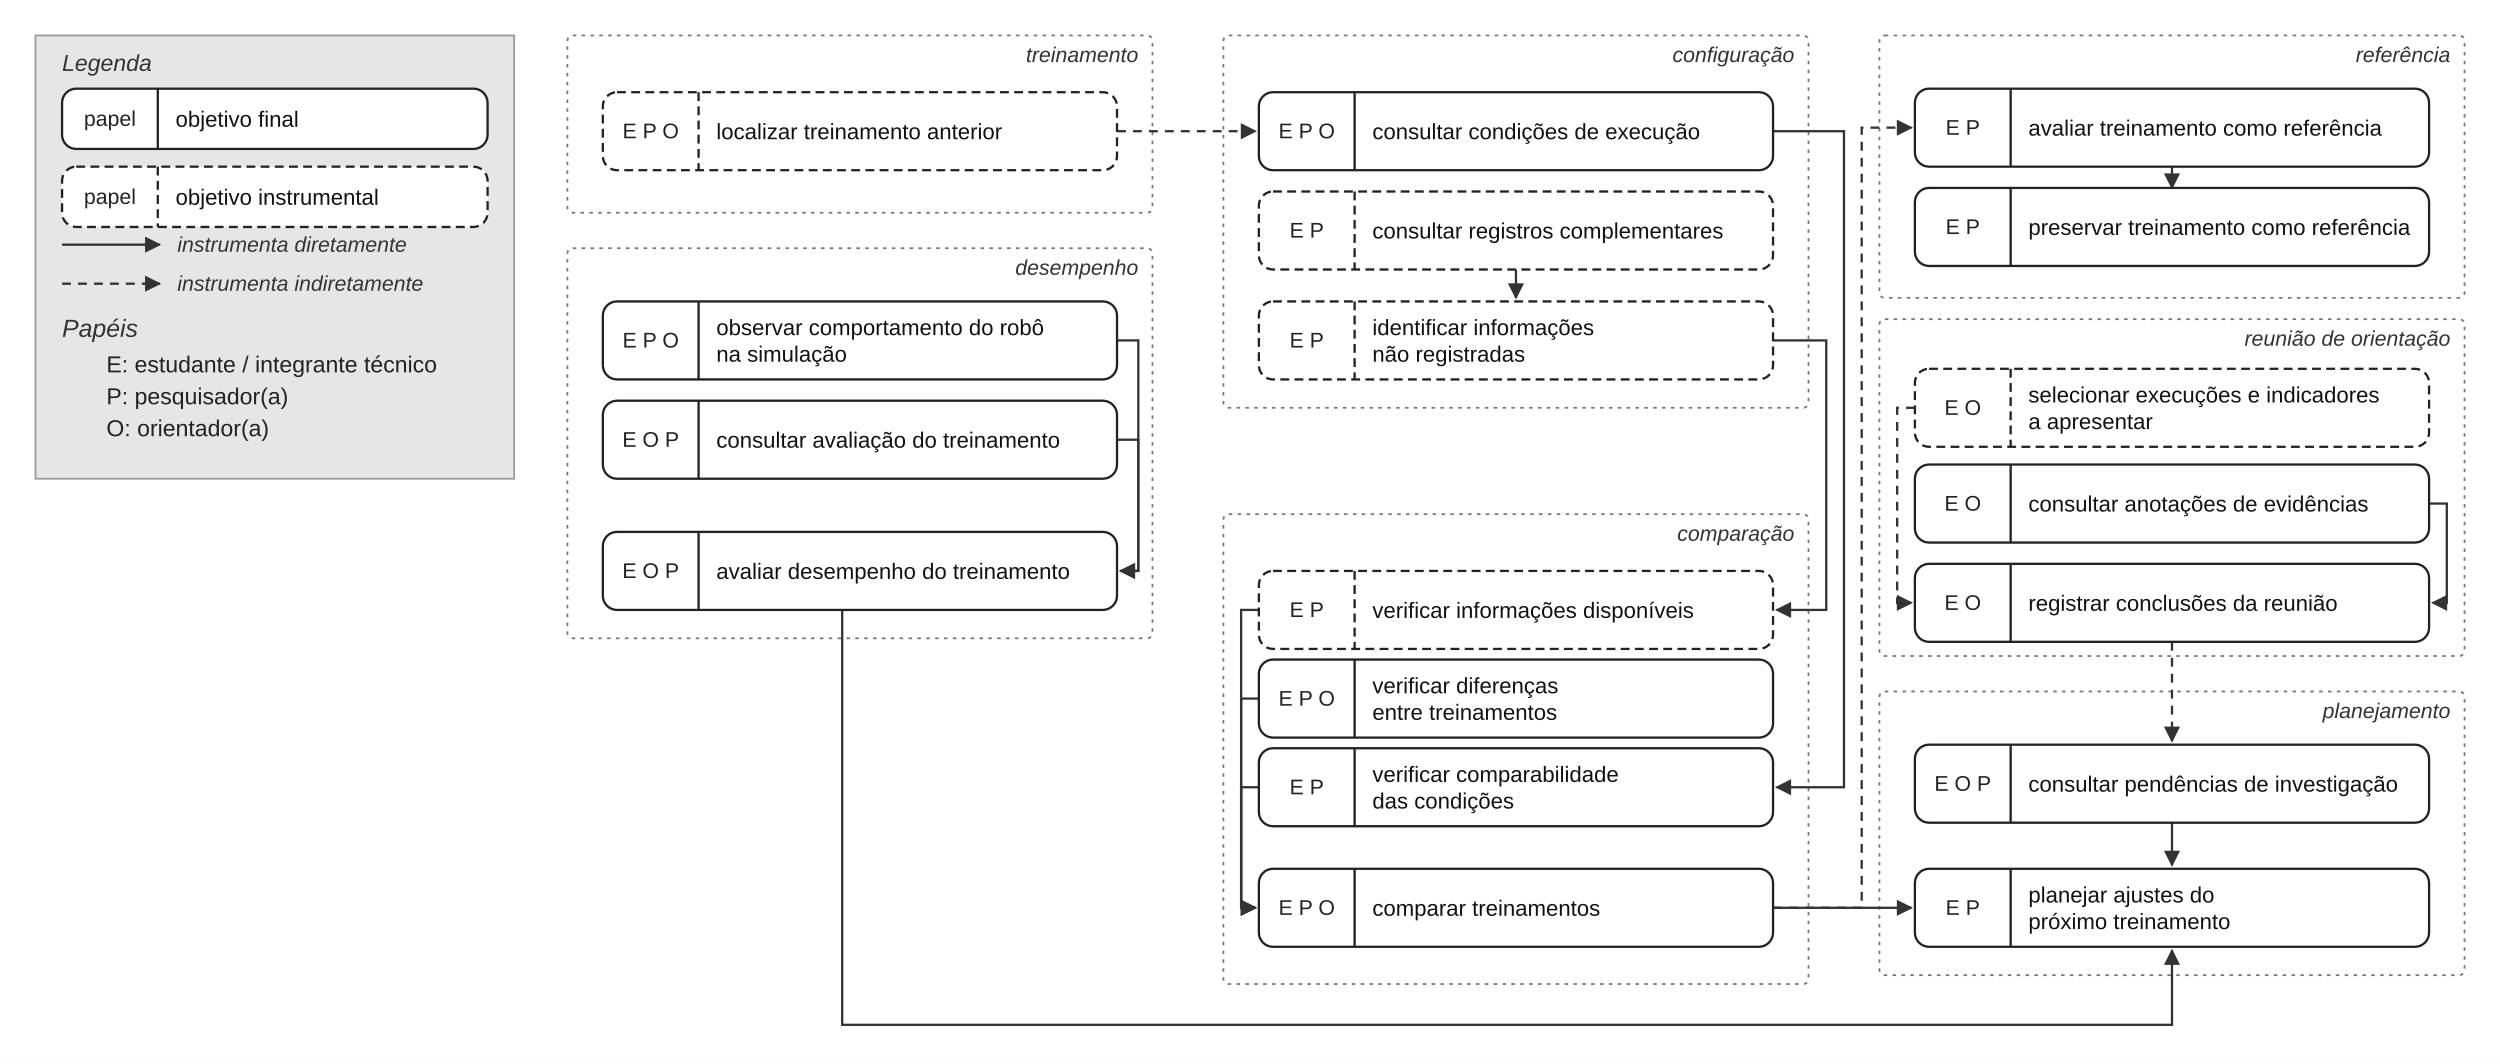
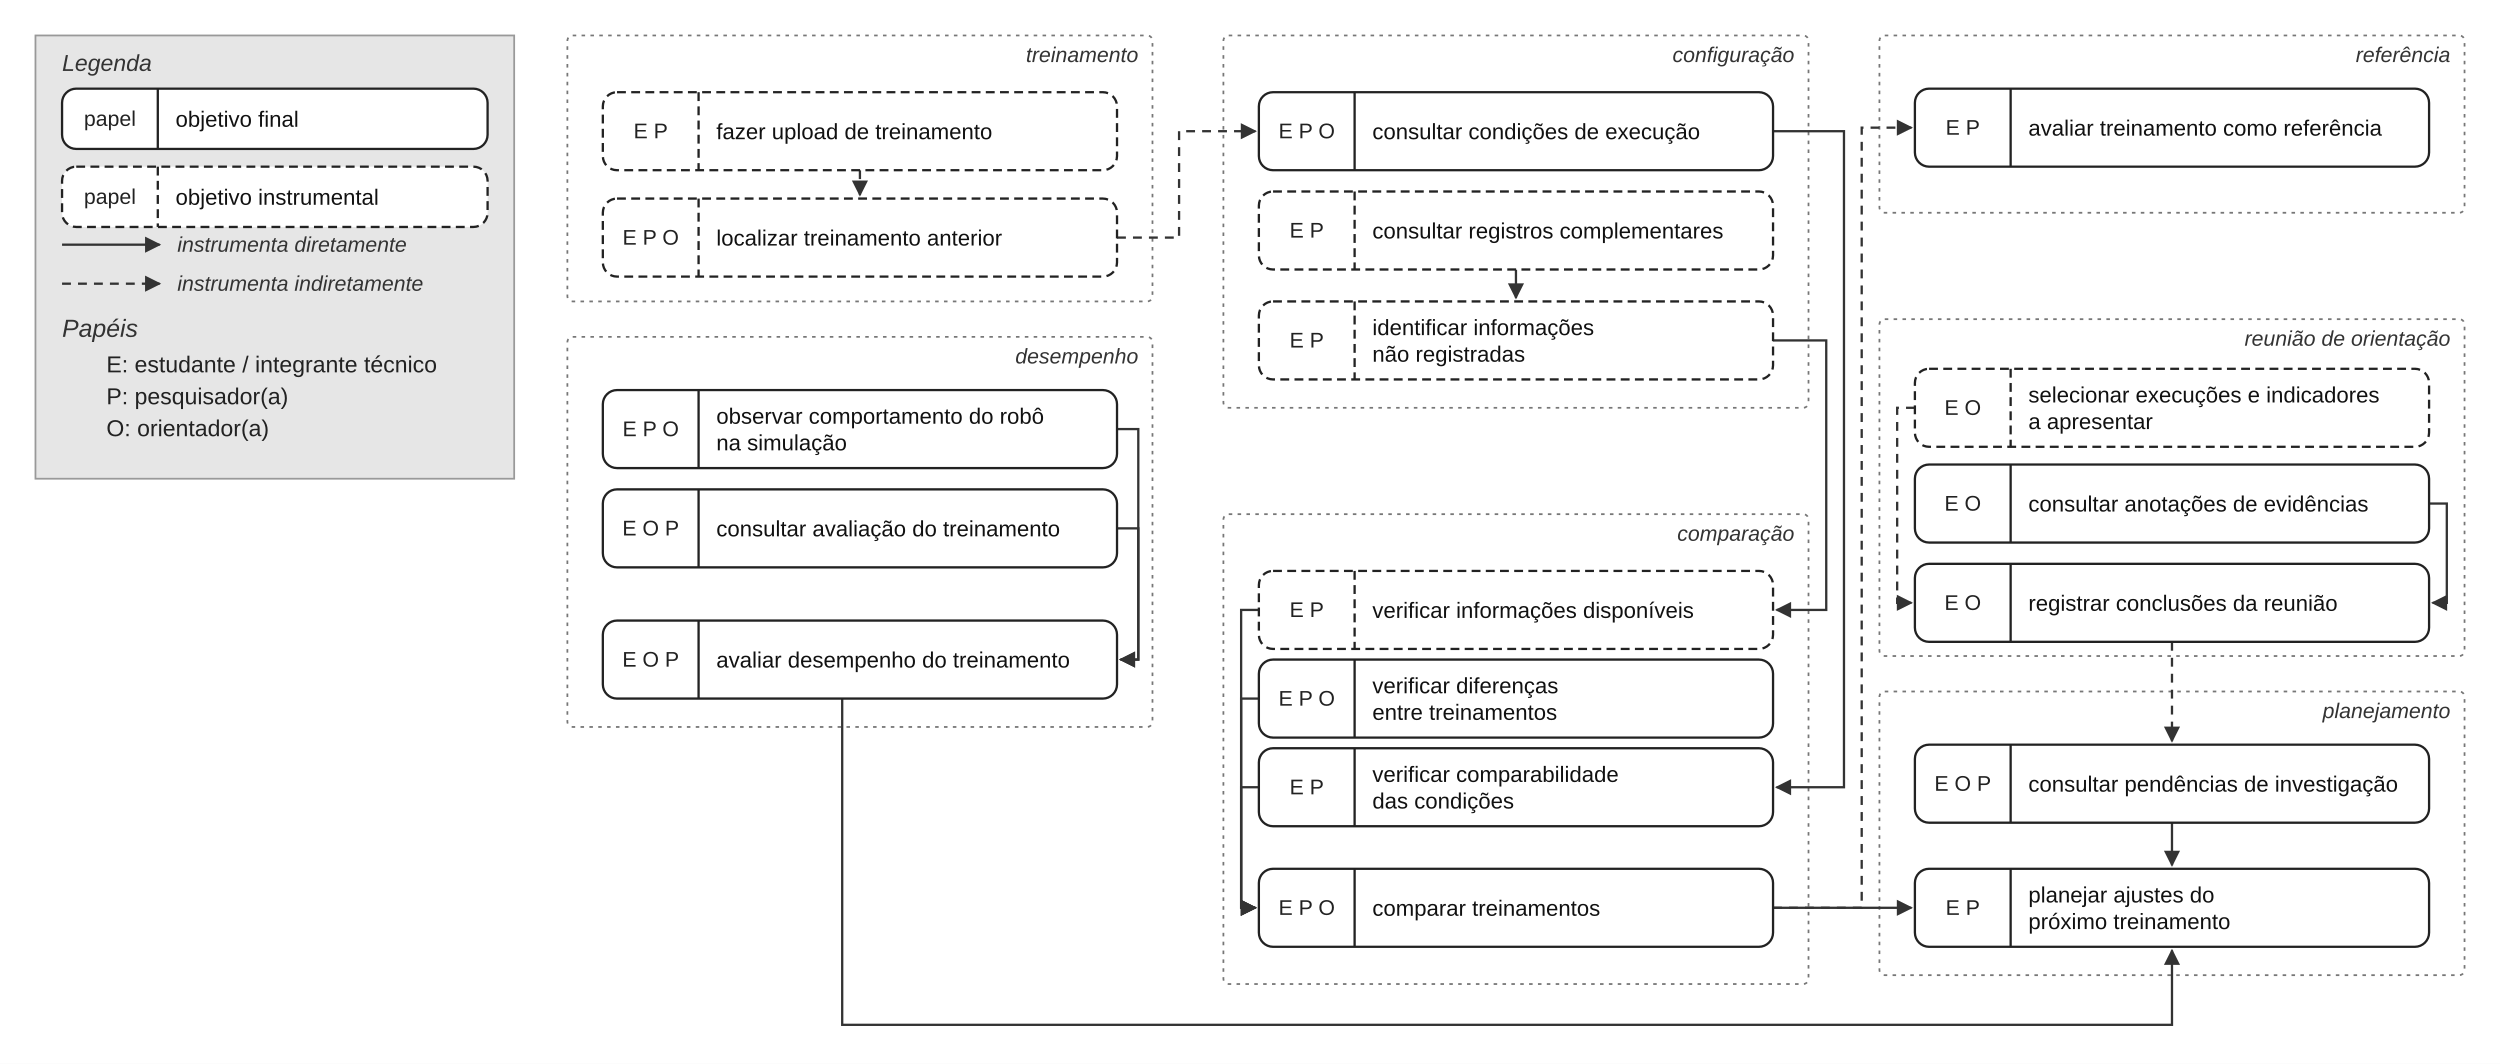
<svg xmlns="http://www.w3.org/2000/svg" viewBox="0 0 1410 600" width="1410" height="600" font-family="Arial, Helvetica, sans-serif">
  <defs>
    <marker id="a" viewBox="0 0 10 10" refX="9" refY="5" markerWidth="7" markerHeight="7" orient="auto">
      <path d="M0,0 L10,5 L0,10 z" fill="#333" />
    </marker>
  </defs>
  <rect width="1410" height="600" fill="#fff" />
  <rect x="20" y="20" width="270" height="250" fill="#e6e6e6" stroke="#999" />
  <text x="35" y="40" font-size="13" font-style="italic" fill="#333">Legenda</text>
  <rect x="35" y="50" width="240" height="34" rx="8" fill="#fff" stroke="#222" stroke-width="1.3" />
  <line x1="89" y1="50" x2="89" y2="84" stroke="#222" stroke-width="1.3" />
  <text x="62" y="71.0" text-anchor="middle" font-size="12" fill="#222">papel</text>
  <text font-size="12.5" fill="#111">
    <tspan x="99" y="71.5">objetivo final</tspan>
  </text>
  <rect x="35" y="94" width="240" height="34" rx="8" fill="#fff" stroke="#222" stroke-width="1.3" stroke-dasharray="5 3" />
  <line x1="89" y1="94" x2="89" y2="128" stroke="#222" stroke-width="1.3" stroke-dasharray="5 3" />
  <text x="62" y="115.0" text-anchor="middle" font-size="12" fill="#222">papel</text>
  <text font-size="12.5" fill="#111">
    <tspan x="99" y="115.5">objetivo instrumental</tspan>
  </text>
  <path d="M35,138 H90" fill="none" stroke="#333" stroke-width="1.3" marker-end="url(#a)" />
  <text x="100" y="142" font-size="12" font-style="italic" fill="#333">instrumenta diretamente</text>
  <path d="M35,160 H90" fill="none" stroke="#333" stroke-width="1.3" stroke-dasharray="5 4" marker-end="url(#a)" />
  <text x="100" y="164" font-size="12" font-style="italic" fill="#333">instrumenta indiretamente</text>
  <text x="35" y="190" font-size="14" font-style="italic" fill="#333">Papéis</text>
  <text x="60" y="210" font-size="13" fill="#222">E: estudante / integrante técnico</text>
  <text x="60" y="228" font-size="13" fill="#222">P: pesquisador(a)</text>
  <text x="60" y="246" font-size="13" fill="#222">O: orientador(a)</text>
-   <rect x="320" y="20" width="330" height="100" rx="3" fill="none" stroke="#777" stroke-width="1" stroke-dasharray="2 3" />
+   <rect x="320" y="20" width="330" height="150" rx="3" fill="none" stroke="#777" stroke-width="1" stroke-dasharray="2 3" />
  <text x="642" y="35" text-anchor="end" font-size="12" font-style="italic" fill="#333">treinamento</text>
-   <rect x="320" y="140" width="330" height="220" rx="3" fill="none" stroke="#777" stroke-width="1" stroke-dasharray="2 3" />
-   <text x="642" y="155" text-anchor="end" font-size="12" font-style="italic" fill="#333">desempenho</text>
+   <rect x="320" y="190" width="330" height="220" rx="3" fill="none" stroke="#777" stroke-width="1" stroke-dasharray="2 3" />
+   <text x="642" y="205" text-anchor="end" font-size="12" font-style="italic" fill="#333">desempenho</text>
  <rect x="690" y="20" width="330" height="210" rx="3" fill="none" stroke="#777" stroke-width="1" stroke-dasharray="2 3" />
  <text x="1012" y="35" text-anchor="end" font-size="12" font-style="italic" fill="#333">configuração</text>
  <rect x="690" y="290" width="330" height="265" rx="3" fill="none" stroke="#777" stroke-width="1" stroke-dasharray="2 3" />
  <text x="1012" y="305" text-anchor="end" font-size="12" font-style="italic" fill="#333">comparação</text>
-   <rect x="1060" y="20" width="330" height="148" rx="3" fill="none" stroke="#777" stroke-width="1" stroke-dasharray="2 3" />
+   <rect x="1060" y="20" width="330" height="100" rx="3" fill="none" stroke="#777" stroke-width="1" stroke-dasharray="2 3" />
  <text x="1382" y="35" text-anchor="end" font-size="12" font-style="italic" fill="#333">referência</text>
  <rect x="1060" y="180" width="330" height="190" rx="3" fill="none" stroke="#777" stroke-width="1" stroke-dasharray="2 3" />
  <text x="1382" y="195" text-anchor="end" font-size="12" font-style="italic" fill="#333">reunião de orientação</text>
  <rect x="1060" y="390" width="330" height="160" rx="3" fill="none" stroke="#777" stroke-width="1" stroke-dasharray="2 3" />
  <text x="1382" y="405" text-anchor="end" font-size="12" font-style="italic" fill="#333">planejamento</text>
-   <path d="M630,192 H642 V322 H632" fill="none" stroke="#333" stroke-width="1.3" marker-end="url(#a)" />
-   <path d="M630,248 H642 V322 H632" fill="none" stroke="#333" stroke-width="1.3" marker-end="url(#a)" />
-   <path d="M630,74 H708" fill="none" stroke="#333" stroke-width="1.3" stroke-dasharray="5 4" marker-end="url(#a)" />
+   <path d="M630,242 H642 V372 H632" fill="none" stroke="#333" stroke-width="1.3" marker-end="url(#a)" />
+   <path d="M630,298 H642 V372 H632" fill="none" stroke="#333" stroke-width="1.3" marker-end="url(#a)" />
+   <path d="M630,134 H665 V74 H708" fill="none" stroke="#333" stroke-width="1.3" stroke-dasharray="5 4" marker-end="url(#a)" />
+   <path d="M485,96 V110" fill="none" stroke="#333" stroke-width="1.3" stroke-dasharray="5 4" marker-end="url(#a)" />
  <path d="M855,152 V168" fill="none" stroke="#333" stroke-width="1.3" marker-end="url(#a)" />
  <path d="M1000,74 H1040 V444 H1002" fill="none" stroke="#333" stroke-width="1.3" marker-end="url(#a)" />
  <path d="M1000,192 H1030 V344 H1002" fill="none" stroke="#333" stroke-width="1.3" marker-end="url(#a)" />
  <path d="M710,344 H700 V512 H708" fill="none" stroke="#333" stroke-width="1.3" marker-end="url(#a)" />
  <path d="M710,394 H700 V512 H708" fill="none" stroke="#333" stroke-width="1.3" marker-end="url(#a)" />
  <path d="M710,444 H700 V512 H708" fill="none" stroke="#333" stroke-width="1.3" marker-end="url(#a)" />
  <path d="M1000,512 H1050 V72 H1078" fill="none" stroke="#333" stroke-width="1.3" stroke-dasharray="5 4" marker-end="url(#a)" />
  <path d="M1000,512 H1078" fill="none" stroke="#333" stroke-width="1.3" marker-end="url(#a)" />
-   <path d="M1225,94 V106" fill="none" stroke="#333" stroke-width="1.3" marker-end="url(#a)" />
  <path d="M1080,230 H1070 V340 H1078" fill="none" stroke="#333" stroke-width="1.3" stroke-dasharray="5 4" marker-end="url(#a)" />
  <path d="M1370,284 H1380 V340 H1372" fill="none" stroke="#333" stroke-width="1.3" marker-end="url(#a)" />
  <path d="M1225,362 V418" fill="none" stroke="#333" stroke-width="1.3" stroke-dasharray="5 4" marker-end="url(#a)" />
  <path d="M1225,464 V488" fill="none" stroke="#333" stroke-width="1.3" marker-end="url(#a)" />
-   <path d="M475,344 V578 H1225 V536" fill="none" stroke="#333" stroke-width="1.3" marker-end="url(#a)" />
+   <path d="M475,394 V578 H1225 V536" fill="none" stroke="#333" stroke-width="1.3" marker-end="url(#a)" />
  <rect x="340" y="52" width="290" height="44" rx="8" fill="#fff" stroke="#222" stroke-width="1.3" stroke-dasharray="5 3" />
  <line x1="394" y1="52" x2="394" y2="96" stroke="#222" stroke-width="1.3" stroke-dasharray="5 3" />
-   <text x="367" y="78.0" text-anchor="middle" font-size="12" fill="#222">E P O</text>
+   <text x="367" y="78.0" text-anchor="middle" font-size="12" fill="#222">E P</text>
  <text font-size="12.5" fill="#111">
-     <tspan x="404" y="78.5">localizar treinamento anterior</tspan>
+     <tspan x="404" y="78.5">fazer upload de treinamento</tspan>
  </text>
-   <rect x="340" y="170" width="290" height="44" rx="8" fill="#fff" stroke="#222" stroke-width="1.3" />
-   <line x1="394" y1="170" x2="394" y2="214" stroke="#222" stroke-width="1.3" />
-   <text x="367" y="196.0" text-anchor="middle" font-size="12" fill="#222">E P O</text>
+   <rect x="340" y="112" width="290" height="44" rx="8" fill="#fff" stroke="#222" stroke-width="1.3" stroke-dasharray="5 3" />
+   <line x1="394" y1="112" x2="394" y2="156" stroke="#222" stroke-width="1.3" stroke-dasharray="5 3" />
+   <text x="367" y="138.0" text-anchor="middle" font-size="12" fill="#222">E P O</text>
  <text font-size="12.5" fill="#111">
-     <tspan x="404" y="189.0">observar comportamento do robô</tspan>
-     <tspan x="404" y="204.0">na simulação</tspan>
+     <tspan x="404" y="138.5">localizar treinamento anterior</tspan>
  </text>
-   <rect x="340" y="226" width="290" height="44" rx="8" fill="#fff" stroke="#222" stroke-width="1.3" />
-   <line x1="394" y1="226" x2="394" y2="270" stroke="#222" stroke-width="1.3" />
-   <text x="367" y="252.0" text-anchor="middle" font-size="12" fill="#222">E O P</text>
+   <rect x="340" y="220" width="290" height="44" rx="8" fill="#fff" stroke="#222" stroke-width="1.3" />
+   <line x1="394" y1="220" x2="394" y2="264" stroke="#222" stroke-width="1.3" />
+   <text x="367" y="246.0" text-anchor="middle" font-size="12" fill="#222">E P O</text>
  <text font-size="12.5" fill="#111">
-     <tspan x="404" y="252.5">consultar avaliação do treinamento</tspan>
+     <tspan x="404" y="239.0">observar comportamento do robô</tspan>
+     <tspan x="404" y="254.0">na simulação</tspan>
  </text>
-   <rect x="340" y="300" width="290" height="44" rx="8" fill="#fff" stroke="#222" stroke-width="1.3" />
-   <line x1="394" y1="300" x2="394" y2="344" stroke="#222" stroke-width="1.3" />
-   <text x="367" y="326.0" text-anchor="middle" font-size="12" fill="#222">E O P</text>
+   <rect x="340" y="276" width="290" height="44" rx="8" fill="#fff" stroke="#222" stroke-width="1.3" />
+   <line x1="394" y1="276" x2="394" y2="320" stroke="#222" stroke-width="1.3" />
+   <text x="367" y="302.0" text-anchor="middle" font-size="12" fill="#222">E O P</text>
  <text font-size="12.5" fill="#111">
-     <tspan x="404" y="326.5">avaliar desempenho do treinamento</tspan>
+     <tspan x="404" y="302.5">consultar avaliação do treinamento</tspan>
+   </text>
+   <rect x="340" y="350" width="290" height="44" rx="8" fill="#fff" stroke="#222" stroke-width="1.3" />
+   <line x1="394" y1="350" x2="394" y2="394" stroke="#222" stroke-width="1.3" />
+   <text x="367" y="376.0" text-anchor="middle" font-size="12" fill="#222">E O P</text>
+   <text font-size="12.5" fill="#111">
+     <tspan x="404" y="376.5">avaliar desempenho do treinamento</tspan>
  </text>
  <rect x="710" y="52" width="290" height="44" rx="8" fill="#fff" stroke="#222" stroke-width="1.3" />
  <line x1="764" y1="52" x2="764" y2="96" stroke="#222" stroke-width="1.3" />
  <text x="737" y="78.0" text-anchor="middle" font-size="12" fill="#222">E P O</text>
  <text font-size="12.5" fill="#111">
    <tspan x="774" y="78.5">consultar condições de execução</tspan>
  </text>
  <rect x="710" y="108" width="290" height="44" rx="8" fill="#fff" stroke="#222" stroke-width="1.3" stroke-dasharray="5 3" />
  <line x1="764" y1="108" x2="764" y2="152" stroke="#222" stroke-width="1.3" stroke-dasharray="5 3" />
  <text x="737" y="134.0" text-anchor="middle" font-size="12" fill="#222">E P</text>
  <text font-size="12.5" fill="#111">
    <tspan x="774" y="134.5">consultar registros complementares</tspan>
  </text>
  <rect x="710" y="170" width="290" height="44" rx="8" fill="#fff" stroke="#222" stroke-width="1.3" stroke-dasharray="5 3" />
  <line x1="764" y1="170" x2="764" y2="214" stroke="#222" stroke-width="1.3" stroke-dasharray="5 3" />
  <text x="737" y="196.0" text-anchor="middle" font-size="12" fill="#222">E P</text>
  <text font-size="12.5" fill="#111">
    <tspan x="774" y="189.0">identificar informações</tspan>
    <tspan x="774" y="204.0">não registradas</tspan>
  </text>
  <rect x="710" y="322" width="290" height="44" rx="8" fill="#fff" stroke="#222" stroke-width="1.3" stroke-dasharray="5 3" />
  <line x1="764" y1="322" x2="764" y2="366" stroke="#222" stroke-width="1.3" stroke-dasharray="5 3" />
  <text x="737" y="348.0" text-anchor="middle" font-size="12" fill="#222">E P</text>
  <text font-size="12.5" fill="#111">
    <tspan x="774" y="348.5">verificar informações disponíveis</tspan>
  </text>
  <rect x="710" y="372" width="290" height="44" rx="8" fill="#fff" stroke="#222" stroke-width="1.3" />
  <line x1="764" y1="372" x2="764" y2="416" stroke="#222" stroke-width="1.3" />
  <text x="737" y="398.0" text-anchor="middle" font-size="12" fill="#222">E P O</text>
  <text font-size="12.5" fill="#111">
    <tspan x="774" y="391.0">verificar diferenças</tspan>
    <tspan x="774" y="406.0">entre treinamentos</tspan>
  </text>
  <rect x="710" y="422" width="290" height="44" rx="8" fill="#fff" stroke="#222" stroke-width="1.3" />
  <line x1="764" y1="422" x2="764" y2="466" stroke="#222" stroke-width="1.3" />
  <text x="737" y="448.0" text-anchor="middle" font-size="12" fill="#222">E P</text>
  <text font-size="12.5" fill="#111">
    <tspan x="774" y="441.0">verificar comparabilidade</tspan>
    <tspan x="774" y="456.0">das condições</tspan>
  </text>
  <rect x="710" y="490" width="290" height="44" rx="8" fill="#fff" stroke="#222" stroke-width="1.3" />
  <line x1="764" y1="490" x2="764" y2="534" stroke="#222" stroke-width="1.3" />
  <text x="737" y="516.0" text-anchor="middle" font-size="12" fill="#222">E P O</text>
  <text font-size="12.5" fill="#111">
    <tspan x="774" y="516.5">comparar treinamentos</tspan>
  </text>
  <rect x="1080" y="50" width="290" height="44" rx="8" fill="#fff" stroke="#222" stroke-width="1.3" />
  <line x1="1134" y1="50" x2="1134" y2="94" stroke="#222" stroke-width="1.3" />
  <text x="1107" y="76.0" text-anchor="middle" font-size="12" fill="#222">E P</text>
  <text font-size="12.5" fill="#111">
    <tspan x="1144" y="76.5">avaliar treinamento como referência</tspan>
  </text>
-   <rect x="1080" y="106" width="290" height="44" rx="8" fill="#fff" stroke="#222" stroke-width="1.3" />
-   <line x1="1134" y1="106" x2="1134" y2="150" stroke="#222" stroke-width="1.3" />
-   <text x="1107" y="132.0" text-anchor="middle" font-size="12" fill="#222">E P</text>
-   <text font-size="12.5" fill="#111">
-     <tspan x="1144" y="132.5">preservar treinamento como referência</tspan>
-   </text>
  <rect x="1080" y="208" width="290" height="44" rx="8" fill="#fff" stroke="#222" stroke-width="1.3" stroke-dasharray="5 3" />
  <line x1="1134" y1="208" x2="1134" y2="252" stroke="#222" stroke-width="1.3" stroke-dasharray="5 3" />
  <text x="1107" y="234.0" text-anchor="middle" font-size="12" fill="#222">E O</text>
  <text font-size="12.5" fill="#111">
    <tspan x="1144" y="227.0">selecionar execuções e indicadores</tspan>
    <tspan x="1144" y="242.0">a apresentar</tspan>
  </text>
  <rect x="1080" y="262" width="290" height="44" rx="8" fill="#fff" stroke="#222" stroke-width="1.3" />
  <line x1="1134" y1="262" x2="1134" y2="306" stroke="#222" stroke-width="1.3" />
  <text x="1107" y="288.0" text-anchor="middle" font-size="12" fill="#222">E O</text>
  <text font-size="12.5" fill="#111">
    <tspan x="1144" y="288.5">consultar anotações de evidências</tspan>
  </text>
  <rect x="1080" y="318" width="290" height="44" rx="8" fill="#fff" stroke="#222" stroke-width="1.3" />
  <line x1="1134" y1="318" x2="1134" y2="362" stroke="#222" stroke-width="1.3" />
  <text x="1107" y="344.0" text-anchor="middle" font-size="12" fill="#222">E O</text>
  <text font-size="12.5" fill="#111">
    <tspan x="1144" y="344.5">registrar conclusões da reunião</tspan>
  </text>
  <rect x="1080" y="420" width="290" height="44" rx="8" fill="#fff" stroke="#222" stroke-width="1.3" />
  <line x1="1134" y1="420" x2="1134" y2="464" stroke="#222" stroke-width="1.3" />
  <text x="1107" y="446.0" text-anchor="middle" font-size="12" fill="#222">E O P</text>
  <text font-size="12.5" fill="#111">
    <tspan x="1144" y="446.5">consultar pendências de investigação</tspan>
  </text>
  <rect x="1080" y="490" width="290" height="44" rx="8" fill="#fff" stroke="#222" stroke-width="1.3" />
  <line x1="1134" y1="490" x2="1134" y2="534" stroke="#222" stroke-width="1.3" />
  <text x="1107" y="516.0" text-anchor="middle" font-size="12" fill="#222">E P</text>
  <text font-size="12.5" fill="#111">
    <tspan x="1144" y="509.0">planejar ajustes do</tspan>
    <tspan x="1144" y="524.0">próximo treinamento</tspan>
  </text>
</svg>
